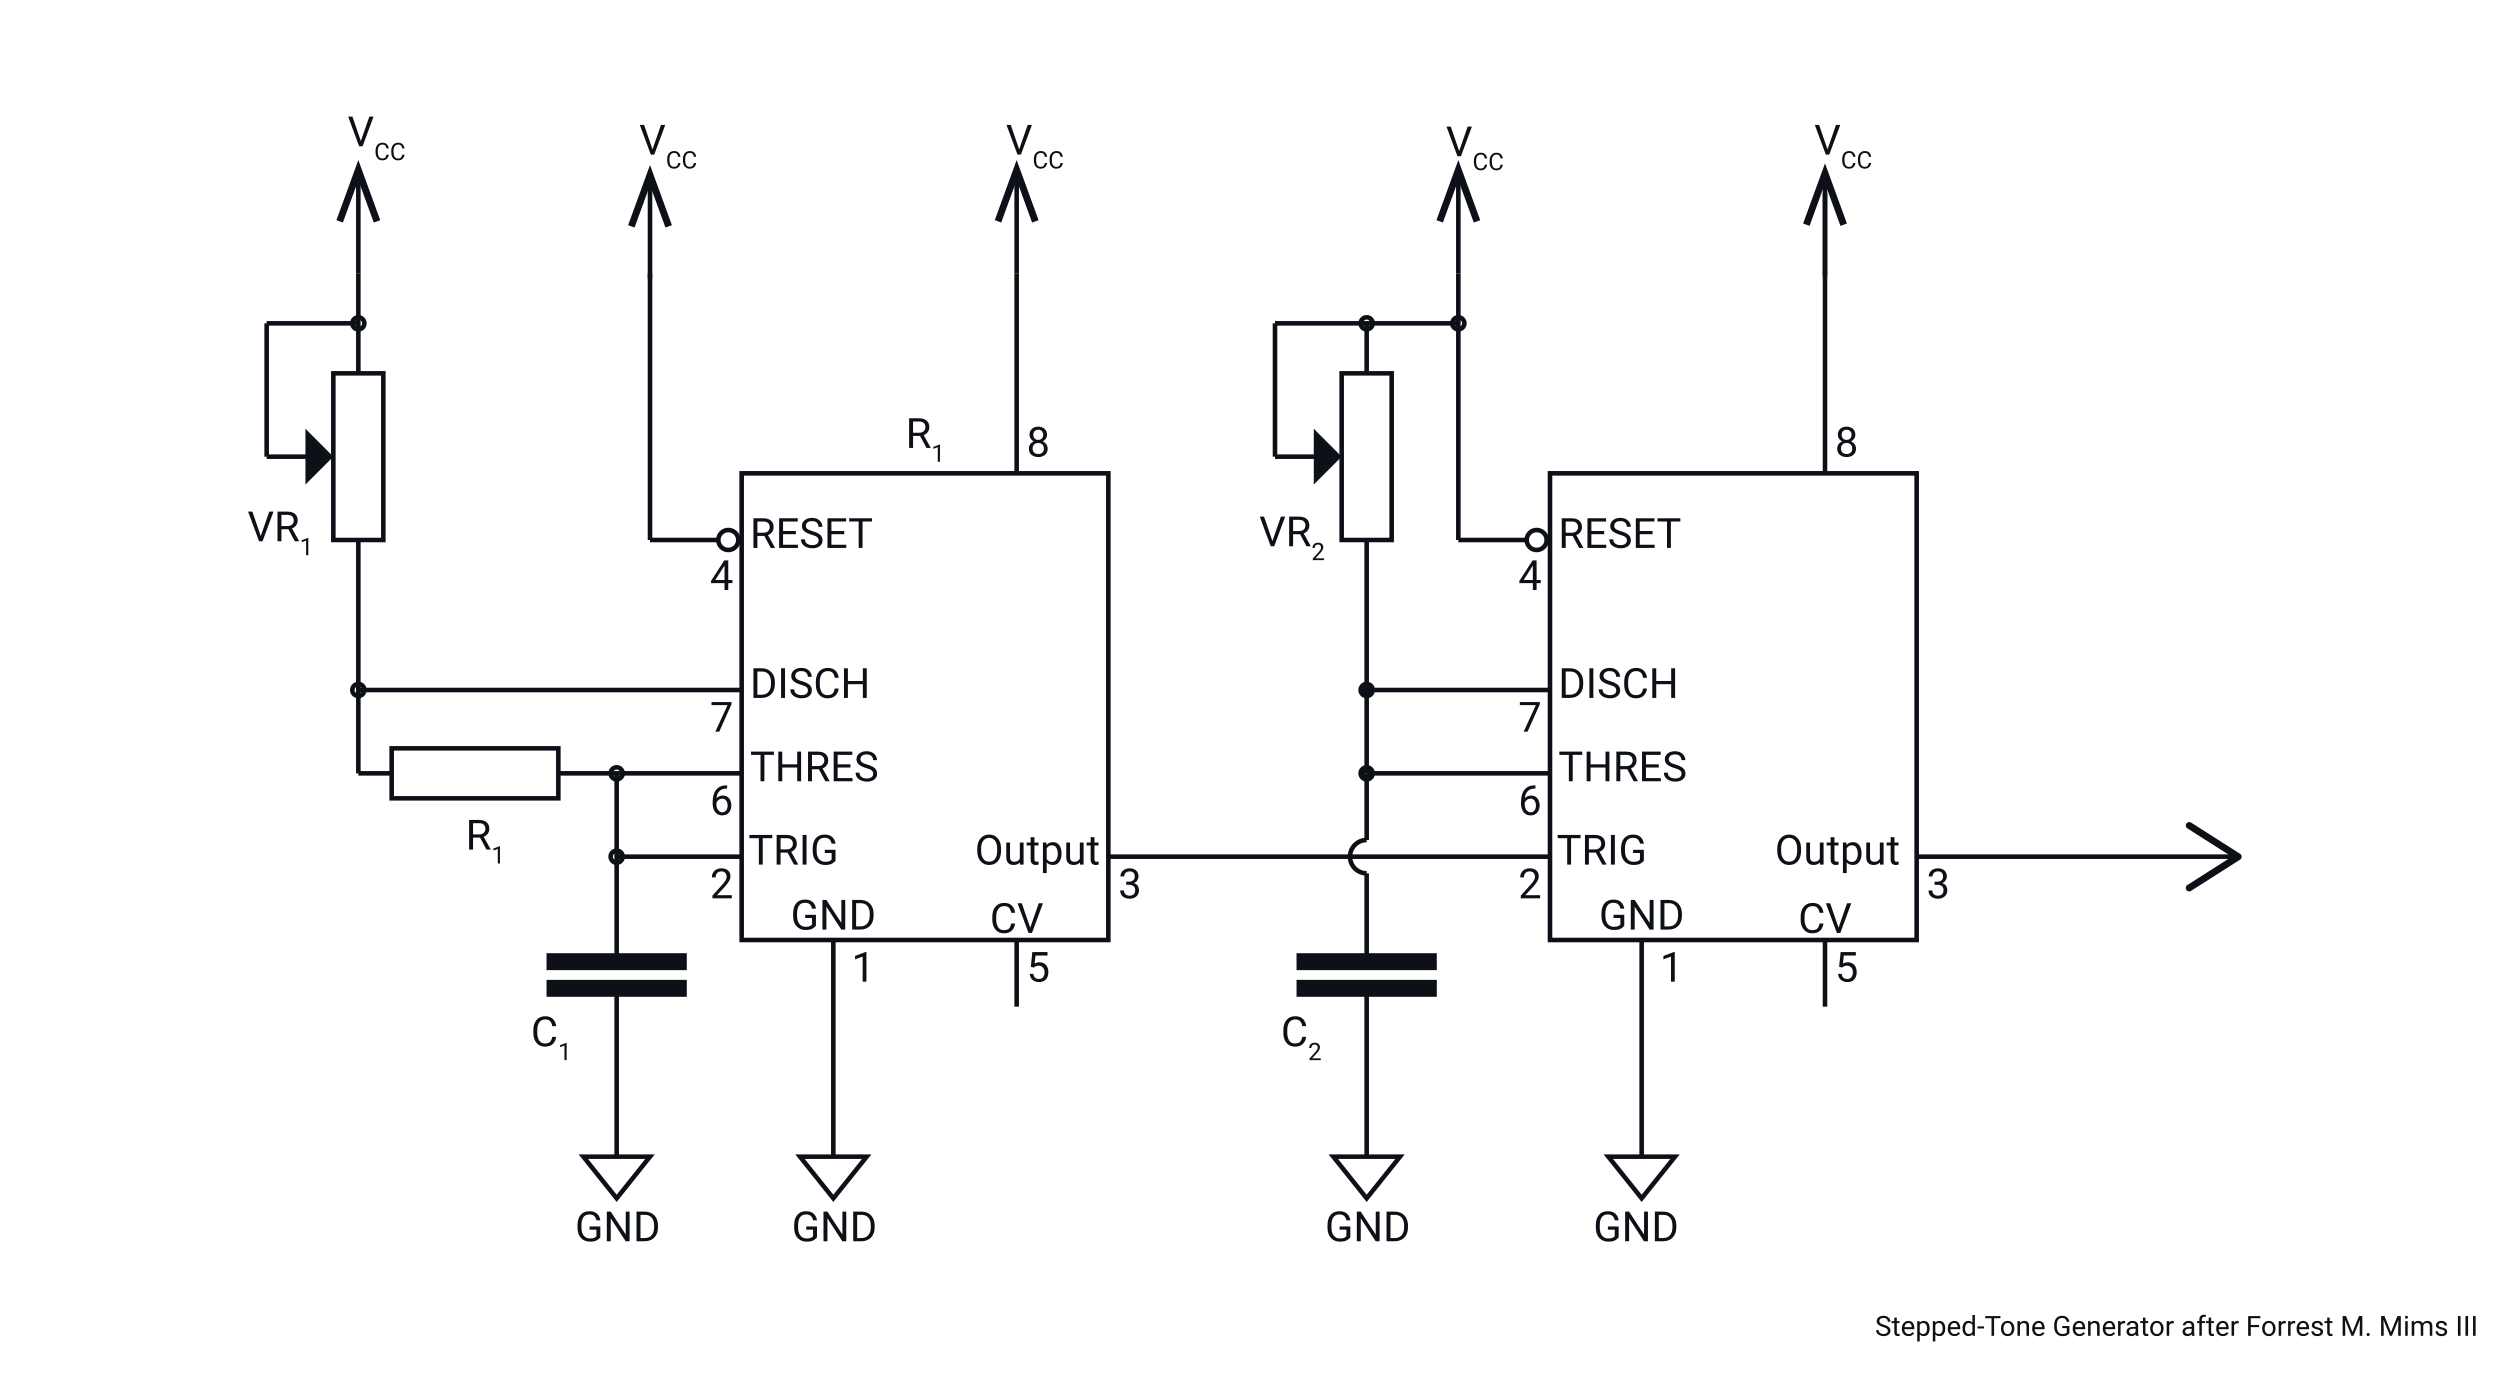
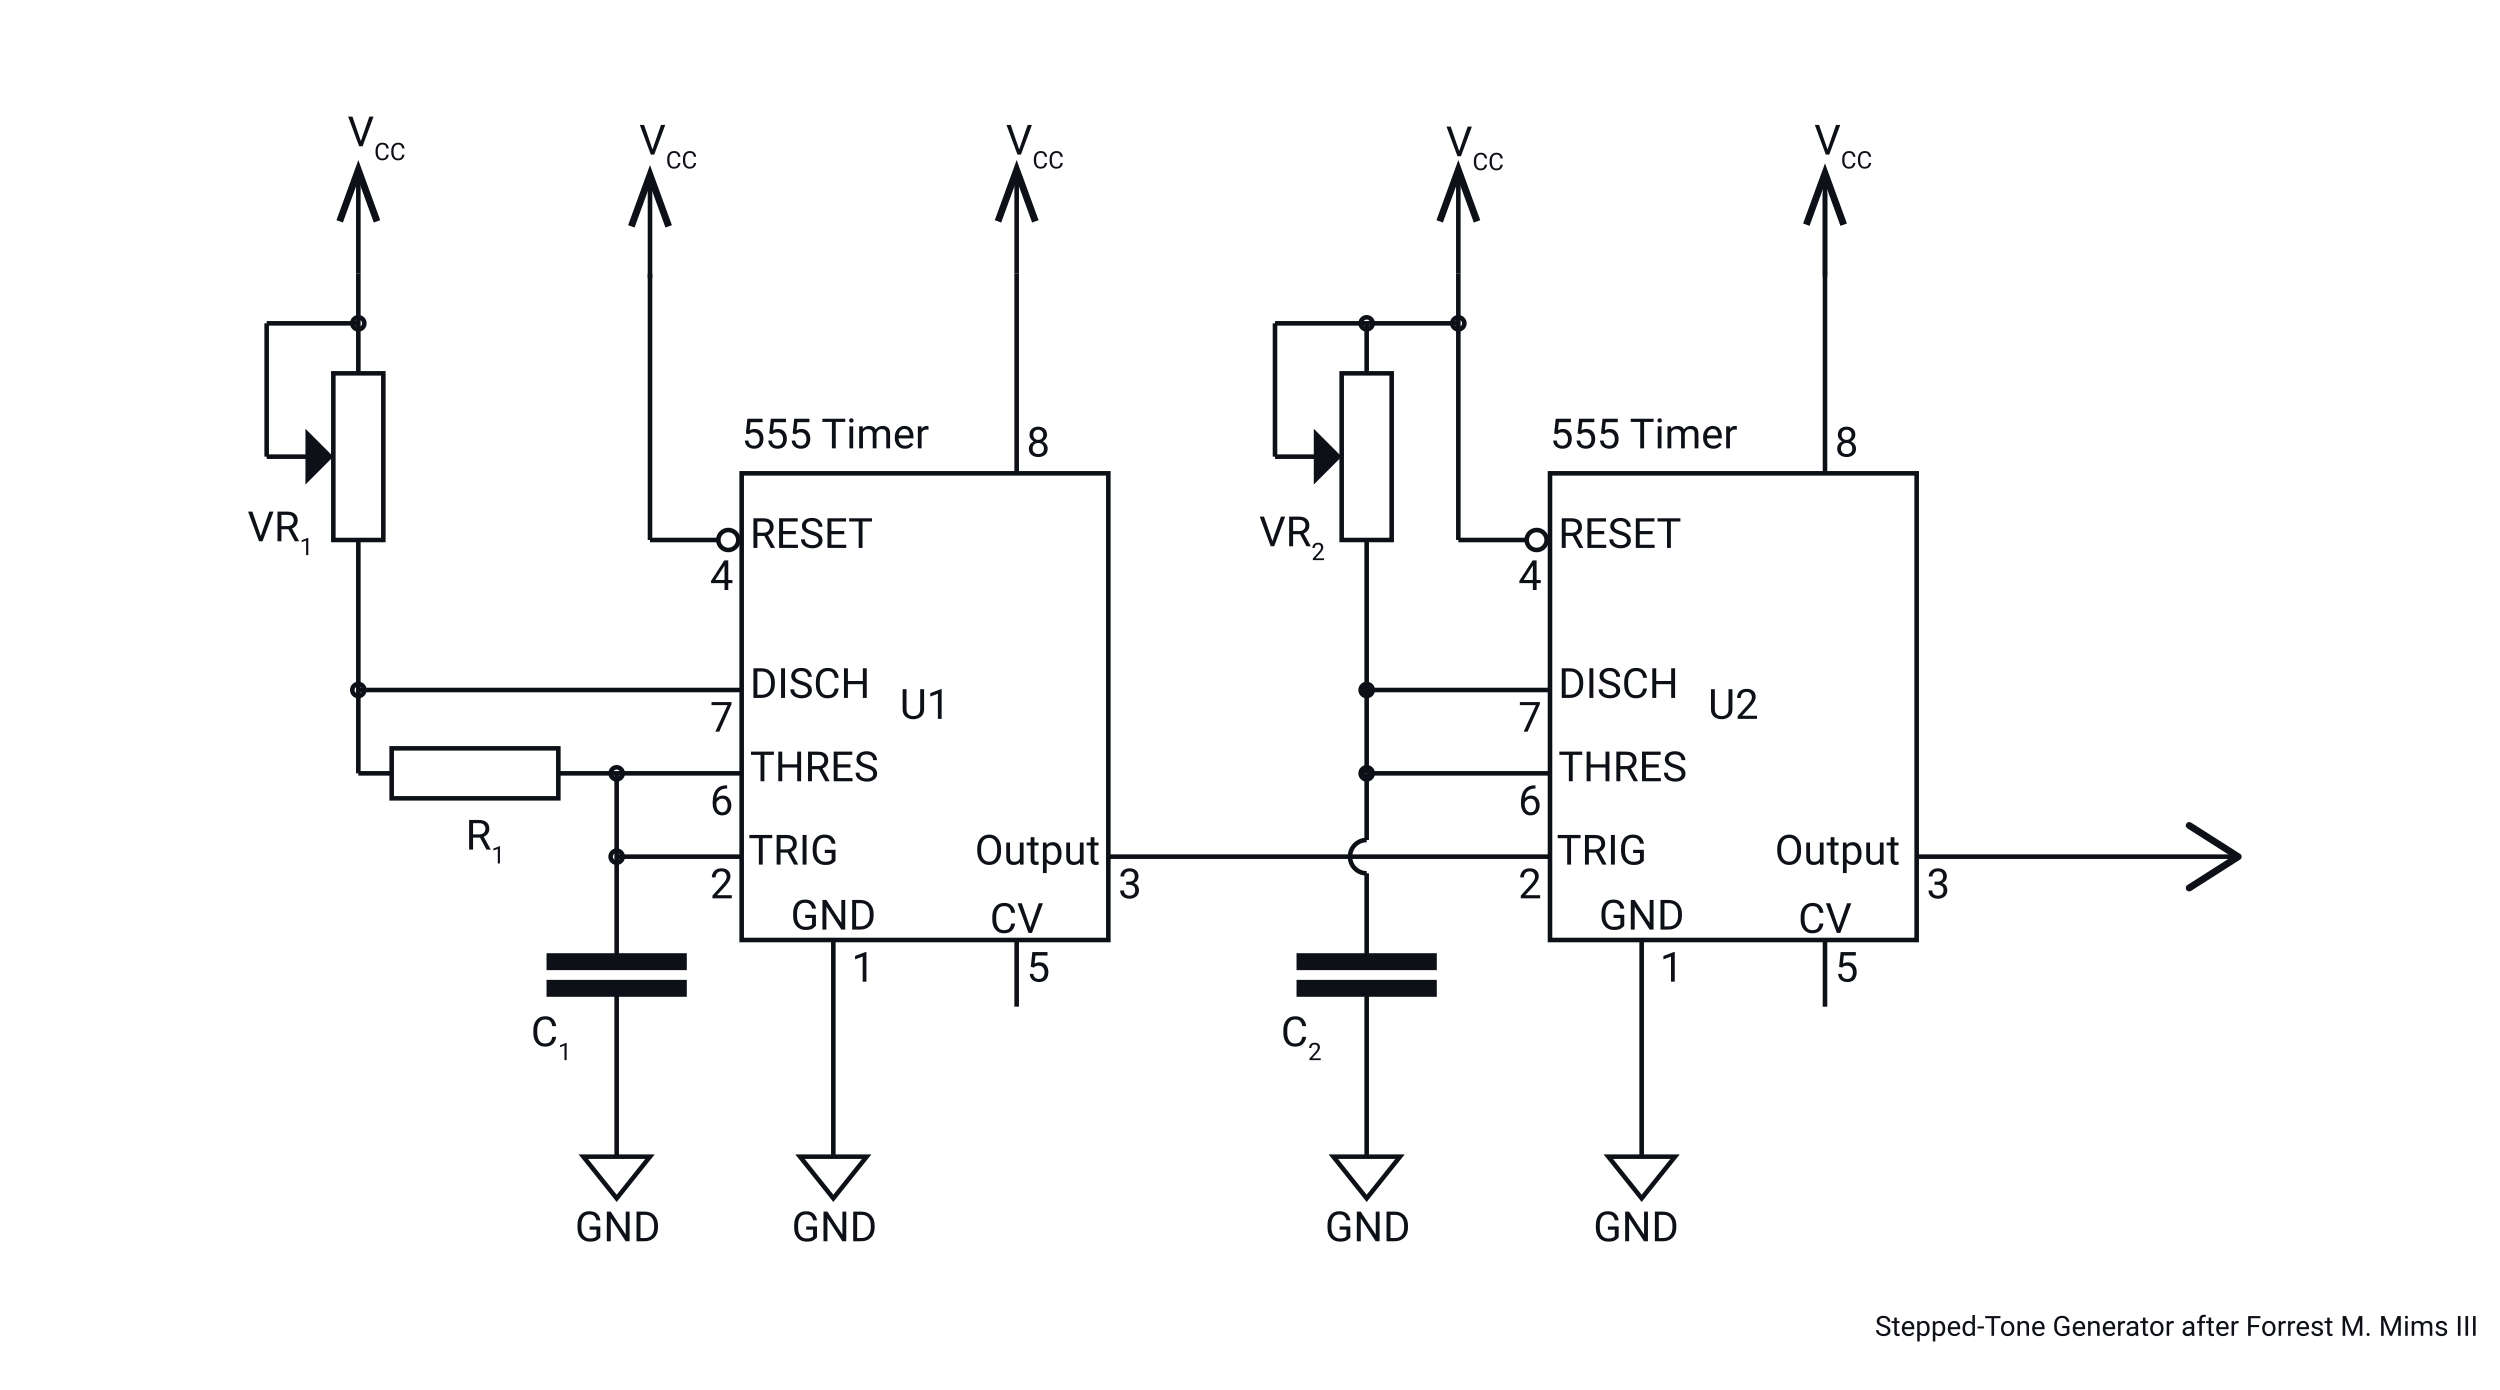
<svg xmlns="http://www.w3.org/2000/svg" viewBox="0 0 1080 600.48">
  <defs>
    <style>
      .cls-1 {
        letter-spacing: 0em;
      }

      .cls-2 {
        letter-spacing: -.01em;
      }

      .cls-3, .cls-4, .cls-5, .cls-6 {
        fill: #0D1117;
      }

      .cls-7 {
        letter-spacing: -.05em;
      }

      .cls-4 {
        stroke-width: 3px;
      }

      .cls-4, .cls-8 {
        stroke: #0D1117;
        stroke-miterlimit: 10;
      }

      .cls-9 {
        letter-spacing: 0em;
      }

      .cls-10 {
        letter-spacing: -.02em;
      }

      .cls-5 {
        font-size: 18px;
      }

      .cls-5, .cls-6 {
        font-family: Roboto-Regular, Roboto;
      }

      .cls-8 {
        fill: none;
        stroke-width: 1.98px;
      }

      .cls-11 {
        letter-spacing: 0em;
      }

      .cls-6 {
        font-size: 12px;
      }
    </style>
  </defs>
  <g id="Ebene_1" data-name="Ebene 1">
    <rect class="cls-4" x="237.6" y="424.8" width="57.6" height="4.32" transform="translate(532.8 853.92) rotate(-180)" />
    <rect class="cls-4" x="237.6" y="413.28" width="57.6" height="4.32" transform="translate(532.8 830.88) rotate(-180)" />
    <rect class="cls-8" x="320.4" y="204.48" width="158.4" height="201.6" />
    <line class="cls-8" x1="360" y1="406.08" x2="360" y2="499.68" />
    <line class="cls-8" x1="320.4" y1="298.08" x2="154.8" y2="298.08" />
    <line class="cls-8" x1="310.32" y1="233.28" x2="280.8" y2="233.28" />
    <circle class="cls-8" cx="314.64" cy="233.28" r="4.32" />
    <line class="cls-8" x1="439.2" y1="406.08" x2="439.2" y2="434.88" />
    <line class="cls-8" x1="439.2" y1="118.08" x2="439.2" y2="204.48" />
    <line class="cls-8" x1="320.4" y1="334.08" x2="241.2" y2="334.08" />
    <line class="cls-8" x1="266.4" y1="427.68" x2="266.4" y2="499.68" />
    <line class="cls-8" x1="266.4" y1="334.08" x2="266.4" y2="413.28" />
    <rect class="cls-8" x="118.8" y="186.48" width="72" height="21.6" transform="translate(-42.48 352.08) rotate(-90)" />
    <line class="cls-8" x1="280.8" y1="233.28" x2="280.8" y2="118.08" />
    <g>
      <line class="cls-8" x1="280.8" y1="120.24" x2="280.8" y2="79.69" />
      <polygon class="cls-3" points="290.27 97.28 287.47 98.3 280.8 79.98 274.13 98.3 271.34 97.28 280.8 71.28 290.27 97.28" />
    </g>
    <rect class="cls-8" x="169.2" y="323.28" width="72" height="21.6" transform="translate(410.4 668.16) rotate(-180)" />
    <line class="cls-8" x1="154.8" y1="334.08" x2="169.2" y2="334.08" />
    <path class="cls-3" d="m154.8,296.46c.89,0,1.62.72,1.62,1.62s-.72,1.62-1.62,1.62-1.62-.72-1.62-1.62.72-1.62,1.62-1.62m0-1.98c-1.99,0-3.6,1.61-3.6,3.6s1.61,3.6,3.6,3.6,3.6-1.61,3.6-3.6-1.61-3.6-3.6-3.6h0Z" />
    <line class="cls-8" x1="154.8" y1="334.08" x2="154.8" y2="233.28" />
    <line class="cls-8" x1="154.8" y1="118.08" x2="154.8" y2="161.28" />
    <line class="cls-8" x1="320.4" y1="370.08" x2="266.4" y2="370.08" />
    <path class="cls-3" d="m266.4,368.46c.89,0,1.62.72,1.62,1.62s-.72,1.62-1.62,1.62-1.62-.72-1.62-1.62.72-1.62,1.62-1.62m0-1.98c-1.99,0-3.6,1.61-3.6,3.6s1.61,3.6,3.6,3.6,3.6-1.61,3.6-3.6-1.61-3.6-3.6-3.6h0Z" />
    <path class="cls-3" d="m266.4,332.46c.89,0,1.62.72,1.62,1.62s-.72,1.62-1.62,1.62-1.62-.72-1.62-1.62.72-1.62,1.62-1.62m0-1.98c-1.99,0-3.6,1.61-3.6,3.6s1.61,3.6,3.6,3.6,3.6-1.61,3.6-3.6-1.61-3.6-3.6-3.6h0Z" />
    <polygon class="cls-8" points="266.4 499.68 280.8 499.68 273.6 508.68 266.4 517.68 259.2 508.68 252 499.68 266.4 499.68" />
    <polygon class="cls-8" points="360 499.68 374.4 499.68 367.2 508.68 360 517.68 352.8 508.68 345.6 499.68 360 499.68" />
    <g>
      <line class="cls-8" x1="133.57" y1="197.28" x2="115.2" y2="197.28" />
      <polygon class="cls-3" points="131.95 209.33 131.95 185.23 144 197.28 131.95 209.33" />
    </g>
    <line class="cls-8" x1="154.8" y1="139.68" x2="115.2" y2="139.68" />
    <line class="cls-8" x1="115.2" y1="197.28" x2="115.2" y2="139.68" />
    <path class="cls-3" d="m154.8,138.06c.89,0,1.62.72,1.62,1.62s-.72,1.62-1.62,1.62-1.62-.72-1.62-1.62.72-1.62,1.62-1.62m0-1.98c-1.99,0-3.6,1.61-3.6,3.6s1.61,3.6,3.6,3.6,3.6-1.61,3.6-3.6-1.61-3.6-3.6-3.6h0Z" />
    <rect class="cls-8" x="669.6" y="204.48" width="158.4" height="201.6" />
    <line class="cls-8" x1="709.2" y1="406.08" x2="709.2" y2="499.68" />
    <line class="cls-8" x1="669.6" y1="298.08" x2="590.4" y2="298.08" />
    <line class="cls-8" x1="659.52" y1="233.28" x2="630" y2="233.28" />
    <circle class="cls-8" cx="663.84" cy="233.28" r="4.32" />
    <line class="cls-8" x1="788.4" y1="406.08" x2="788.4" y2="434.88" />
    <line class="cls-8" x1="788.4" y1="83.52" x2="788.4" y2="204.48" />
    <line class="cls-8" x1="669.6" y1="334.08" x2="590.4" y2="334.08" />
    <rect class="cls-8" x="554.4" y="186.48" width="72" height="21.6" transform="translate(393.12 787.68) rotate(-90)" />
    <line class="cls-8" x1="630" y1="233.28" x2="630" y2="118.08" />
    <g>
      <line class="cls-8" x1="788.4" y1="119.52" x2="788.4" y2="78.97" />
      <polygon class="cls-3" points="797.87 96.56 795.07 97.58 788.4 79.26 781.73 97.58 778.94 96.56 788.4 70.56 797.87 96.56" />
    </g>
    <path class="cls-3" d="m590.4,297.31c.42,0,.77.34.77.77s-.34.77-.77.77-.77-.34-.77-.77.34-.77.77-.77m0-2.83c-1.99,0-3.6,1.61-3.6,3.6s1.61,3.6,3.6,3.6,3.6-1.61,3.6-3.6-1.61-3.6-3.6-3.6h0Z" />
    <line class="cls-8" x1="590.4" y1="334.08" x2="590.4" y2="233.28" />
    <line class="cls-8" x1="590.4" y1="139.68" x2="590.4" y2="161.28" />
    <line class="cls-8" x1="669.6" y1="370.08" x2="478.8" y2="370.08" />
    <polygon class="cls-8" points="709.2 499.68 723.6 499.68 716.4 508.68 709.2 517.68 702 508.68 694.8 499.68 709.2 499.68" />
    <g>
      <line class="cls-8" x1="569.17" y1="197.28" x2="550.8" y2="197.28" />
      <polygon class="cls-3" points="567.55 209.33 567.55 185.23 579.6 197.28 567.55 209.33" />
    </g>
    <line class="cls-8" x1="630" y1="139.68" x2="550.8" y2="139.68" />
    <line class="cls-8" x1="550.8" y1="197.28" x2="550.8" y2="139.68" />
    <path class="cls-3" d="m590.4,138.06c.89,0,1.62.72,1.62,1.62s-.72,1.62-1.62,1.62-1.62-.72-1.62-1.62.72-1.62,1.62-1.62m0-1.98c-1.99,0-3.6,1.61-3.6,3.6s1.61,3.6,3.6,3.6,3.6-1.61,3.6-3.6-1.61-3.6-3.6-3.6h0Z" />
    <g>
      <line class="cls-8" x1="828" y1="370.08" x2="964.82" y2="370.08" />
      <path class="cls-3" d="m944.48,384.37c-.44-.69-.24-1.61.46-2.05l19.2-12.23-19.2-12.23c-.69-.44-.9-1.36-.46-2.05.44-.69,1.37-.89,2.06-.46l21.17,13.49c.43.27.69.75.69,1.26s-.26.98-.69,1.26l-21.17,13.49c-.25.16-.53.23-.8.23-.49,0-.97-.24-1.26-.69Z" />
    </g>
    <g>
      <line class="cls-8" x1="154.8" y1="118.08" x2="154.8" y2="77.53" />
      <polygon class="cls-3" points="164.27 95.12 161.47 96.14 154.8 77.82 148.13 96.14 145.34 95.12 154.8 69.12 164.27 95.12" />
    </g>
    <g>
      <line class="cls-8" x1="439.2" y1="118.08" x2="439.2" y2="77.53" />
      <polygon class="cls-3" points="448.67 95.12 445.87 96.14 439.2 77.82 432.53 96.14 429.74 95.12 439.2 69.12 448.67 95.12" />
    </g>
    <g>
      <line class="cls-8" x1="630" y1="118.08" x2="630" y2="77.53" />
      <polygon class="cls-3" points="639.47 95.12 636.67 96.14 630 77.82 623.33 96.14 620.54 95.12 630 69.12 639.47 95.12" />
    </g>
    <path class="cls-3" d="m630,138.06c.89,0,1.62.72,1.62,1.62s-.72,1.62-1.62,1.62-1.62-.72-1.62-1.62.72-1.62,1.62-1.62m0-1.98c-1.99,0-3.6,1.61-3.6,3.6s1.61,3.6,3.6,3.6,3.6-1.61,3.6-3.6-1.61-3.6-3.6-3.6h0Z" />
    <path class="cls-3" d="m590.4,333.31c.42,0,.77.34.77.77s-.34.77-.77.77-.77-.34-.77-.77.34-.77.77-.77m0-2.83c-1.99,0-3.6,1.61-3.6,3.6s1.61,3.6,3.6,3.6,3.6-1.61,3.6-3.6-1.61-3.6-3.6-3.6h0Z" />
  </g>
  <g id="Text">
    <text class="cls-5" transform="translate(421.12 373.5)">
      <tspan x="0" y="0">Output</tspan>
    </text>
    <text class="cls-5" transform="translate(306.69 254.88)">
      <tspan x="0" y="0">4</tspan>
    </text>
    <text class="cls-5" transform="translate(306.69 388.08)">
      <tspan x="0" y="0">2</tspan>
    </text>
    <text class="cls-5" transform="translate(306.69 352.08)">
      <tspan x="0" y="0">6</tspan>
    </text>
-     <text class="cls-5" transform="translate(391.26 193.5)">
-       <tspan x="0" y="0">R</tspan>
-     </text>
-     <text class="cls-5" transform="translate(402.35 199.49) scale(.58)">
-       <tspan x="0" y="0">1</tspan>
-     </text>
    <text class="cls-5" transform="translate(341.55 401.58)">
      <tspan x="0" y="0">GND</tspan>
    </text>
    <text class="cls-5" transform="translate(324 337.5)">
      <tspan x="0" y="0">THRES</tspan>
    </text>
    <text class="cls-5" transform="translate(324 236.7)">
      <tspan x="0" y="0">RES</tspan>
      <tspan class="cls-11" x="31.99" y="0">E</tspan>
      <tspan class="cls-10" x="42.4" y="0">T</tspan>
    </text>
    <text class="cls-5" transform="translate(323.28 373.5)">
      <tspan x="0" y="0">TRIG</tspan>
    </text>
    <text class="cls-5" transform="translate(324 301.5)">
      <tspan x="0" y="0">DISCH</tspan>
    </text>
    <text class="cls-5" transform="translate(248.4 536.22)">
      <tspan x="0" y="0">GND</tspan>
    </text>
    <text class="cls-5" transform="translate(150.16 63.18)">
      <tspan x="0" y="0">V</tspan>
    </text>
    <text class="cls-5" transform="translate(161.62 69.17) scale(.58)">
      <tspan x="0" y="0">CC</tspan>
    </text>
    <text class="cls-5" transform="translate(367.89 424.08)">
      <tspan x="0" y="0">1</tspan>
    </text>
    <text class="cls-5" transform="translate(443.49 424.08)">
      <tspan x="0" y="0">5</tspan>
    </text>
    <text class="cls-5" transform="translate(443.49 197.28)">
      <tspan x="0" y="0">8</tspan>
    </text>
    <text class="cls-5" transform="translate(427.62 403.02)">
      <tspan x="0" y="0">CV</tspan>
    </text>
    <text class="cls-5" transform="translate(306.69 316.08)">
      <tspan x="0" y="0">7</tspan>
    </text>
    <text class="cls-5" transform="translate(766.72 373.5)">
      <tspan x="0" y="0">Output</tspan>
    </text>
    <text class="cls-5" transform="translate(655.89 254.88)">
      <tspan x="0" y="0">4</tspan>
    </text>
    <text class="cls-5" transform="translate(655.89 388.08)">
      <tspan x="0" y="0">2</tspan>
    </text>
    <text class="cls-5" transform="translate(655.89 352.08)">
      <tspan x="0" y="0">6</tspan>
    </text>
    <text class="cls-5" transform="translate(106.93 233.82)">
      <tspan x="0" y="0">VR</tspan>
    </text>
    <text class="cls-5" transform="translate(129.47 239.81) scale(.58)">
      <tspan x="0" y="0">1</tspan>
    </text>
    <text class="cls-5" transform="translate(690.75 401.58)">
      <tspan x="0" y="0">GND</tspan>
    </text>
    <text class="cls-5" transform="translate(673.2 337.5)">
      <tspan x="0" y="0">THRES</tspan>
    </text>
    <text class="cls-5" transform="translate(673.2 236.7)">
      <tspan x="0" y="0">RES</tspan>
      <tspan class="cls-11" x="31.99" y="0">E</tspan>
      <tspan class="cls-10" x="42.4" y="0">T</tspan>
    </text>
    <text class="cls-5" transform="translate(672.48 373.5)">
      <tspan x="0" y="0">TRIG</tspan>
    </text>
    <text class="cls-5" transform="translate(673.2 301.5)">
      <tspan x="0" y="0">DISCH</tspan>
    </text>
    <text class="cls-5" transform="translate(717.09 424.08)">
      <tspan x="0" y="0">1</tspan>
    </text>
    <text class="cls-5" transform="translate(792.69 424.08)">
      <tspan x="0" y="0">5</tspan>
    </text>
    <text class="cls-5" transform="translate(776.82 403.02)">
      <tspan x="0" y="0">CV</tspan>
    </text>
    <text class="cls-5" transform="translate(832.29 388.08)">
      <tspan x="0" y="0">3</tspan>
    </text>
    <text class="cls-5" transform="translate(655.89 316.08)">
      <tspan x="0" y="0">7</tspan>
    </text>
    <text class="cls-5" transform="translate(543.97 235.98)">
      <tspan x="0" y="0">VR</tspan>
    </text>
    <text class="cls-5" transform="translate(566.51 241.97) scale(.58)">
      <tspan x="0" y="0">2</tspan>
    </text>
    <text class="cls-5" transform="translate(201.18 367.02)">
      <tspan x="0" y="0">R</tspan>
    </text>
    <text class="cls-5" transform="translate(212.27 373.01) scale(.58)">
      <tspan x="0" y="0">1</tspan>
    </text>
    <text class="cls-5" transform="translate(229.35 451.98)">
      <tspan x="0" y="0">C</tspan>
    </text>
    <text class="cls-5" transform="translate(241.07 457.97) scale(.58)">
      <tspan x="0" y="0">1</tspan>
    </text>
    <text class="cls-5" transform="translate(342 536.22)">
      <tspan x="0" y="0">GND</tspan>
    </text>
    <text class="cls-5" transform="translate(688.32 536.22)">
      <tspan x="0" y="0">GND</tspan>
    </text>
    <text class="cls-5" transform="translate(483.09 388.08)">
      <tspan x="0" y="0">3</tspan>
    </text>
    <text class="cls-5" transform="translate(792.69 197.28)">
      <tspan x="0" y="0">8</tspan>
    </text>
    <text class="cls-5" transform="translate(276.16 66.78)">
      <tspan x="0" y="0">V</tspan>
    </text>
    <text class="cls-5" transform="translate(287.62 72.77) scale(.58)">
      <tspan x="0" y="0">CC</tspan>
    </text>
    <text class="cls-5" transform="translate(434.56 66.78)">
      <tspan x="0" y="0">V</tspan>
    </text>
    <text class="cls-5" transform="translate(446.02 72.77) scale(.58)">
      <tspan x="0" y="0">CC</tspan>
    </text>
    <text class="cls-5" transform="translate(624.64 67.5)">
      <tspan x="0" y="0">V</tspan>
    </text>
    <text class="cls-5" transform="translate(636.1 73.49) scale(.58)">
      <tspan x="0" y="0">CC</tspan>
    </text>
    <text class="cls-5" transform="translate(783.76 66.78)">
      <tspan x="0" y="0">V</tspan>
    </text>
    <text class="cls-5" transform="translate(795.22 72.77) scale(.58)">
      <tspan x="0" y="0">CC</tspan>
    </text>
    <text class="cls-6" transform="translate(810 577.08)">
      <tspan x="0" y="0">Stepped-</tspan>
      <tspan class="cls-7" x="47.3" y="0">T</tspan>
      <tspan x="53.88" y="0">one Gene</tspan>
      <tspan class="cls-10" x="104.18" y="0">r</tspan>
      <tspan x="108.01" y="0">a</tspan>
      <tspan class="cls-9" x="114.53" y="0">t</tspan>
      <tspan x="118.34" y="0">or after </tspan>
      <tspan class="cls-2" x="160.21" y="0">F</tspan>
      <tspan x="166.72" y="0">or</tspan>
      <tspan class="cls-1" x="177.63" y="0">r</tspan>
      <tspan x="181.58" y="0">est M. Mims III</tspan>
    </text>
    <path class="cls-8" d="m590.4,362.88c-3.98,0-7.2,3.22-7.2,7.2" />
    <path class="cls-8" d="m590.4,377.28c-3.98,0-7.2-3.22-7.2-7.2" />
    <line class="cls-8" x1="590.4" y1="334.08" x2="590.4" y2="362.88" />
    <rect class="cls-4" x="561.6" y="424.8" width="57.6" height="4.32" transform="translate(1180.8 853.92) rotate(-180)" />
    <rect class="cls-4" x="561.6" y="413.28" width="57.6" height="4.32" transform="translate(1180.8 830.88) rotate(-180)" />
    <line class="cls-8" x1="590.4" y1="427.68" x2="590.4" y2="499.68" />
    <line class="cls-8" x1="590.4" y1="377.28" x2="590.4" y2="413.28" />
    <polygon class="cls-8" points="590.4 499.68 604.8 499.68 597.6 508.68 590.4 517.68 583.2 508.68 576 499.68 590.4 499.68" />
    <text class="cls-5" transform="translate(572.4 536.22)">
      <tspan x="0" y="0">GND</tspan>
    </text>
    <text class="cls-5" transform="translate(553.35 451.98)">
      <tspan x="0" y="0">C</tspan>
    </text>
    <text class="cls-5" transform="translate(565.07 457.97) scale(.58)">
      <tspan x="0" y="0">2</tspan>
    </text>
+     <text class="cls-5" transform="translate(388.71 310.54)">
+       <tspan x="0" y="0">U1</tspan>
+     </text>
+     <text class="cls-5" transform="translate(737.91 310.54)">
+       <tspan x="0" y="0">U2</tspan>
+     </text>
+     <text class="cls-5" transform="translate(320.4 193.68)">
+       <tspan x="0" y="0">555</tspan>
+       <tspan class="cls-10" x="30.32" y="0"> </tspan>
+       <tspan x="34.43" y="0">Timer</tspan>
+     </text>
+     <text class="cls-5" transform="translate(669.6 193.68)">
+       <tspan x="0" y="0">555</tspan>
+       <tspan class="cls-10" x="30.32" y="0"> </tspan>
+       <tspan x="34.43" y="0">Timer</tspan>
+     </text>
  </g>
</svg>
